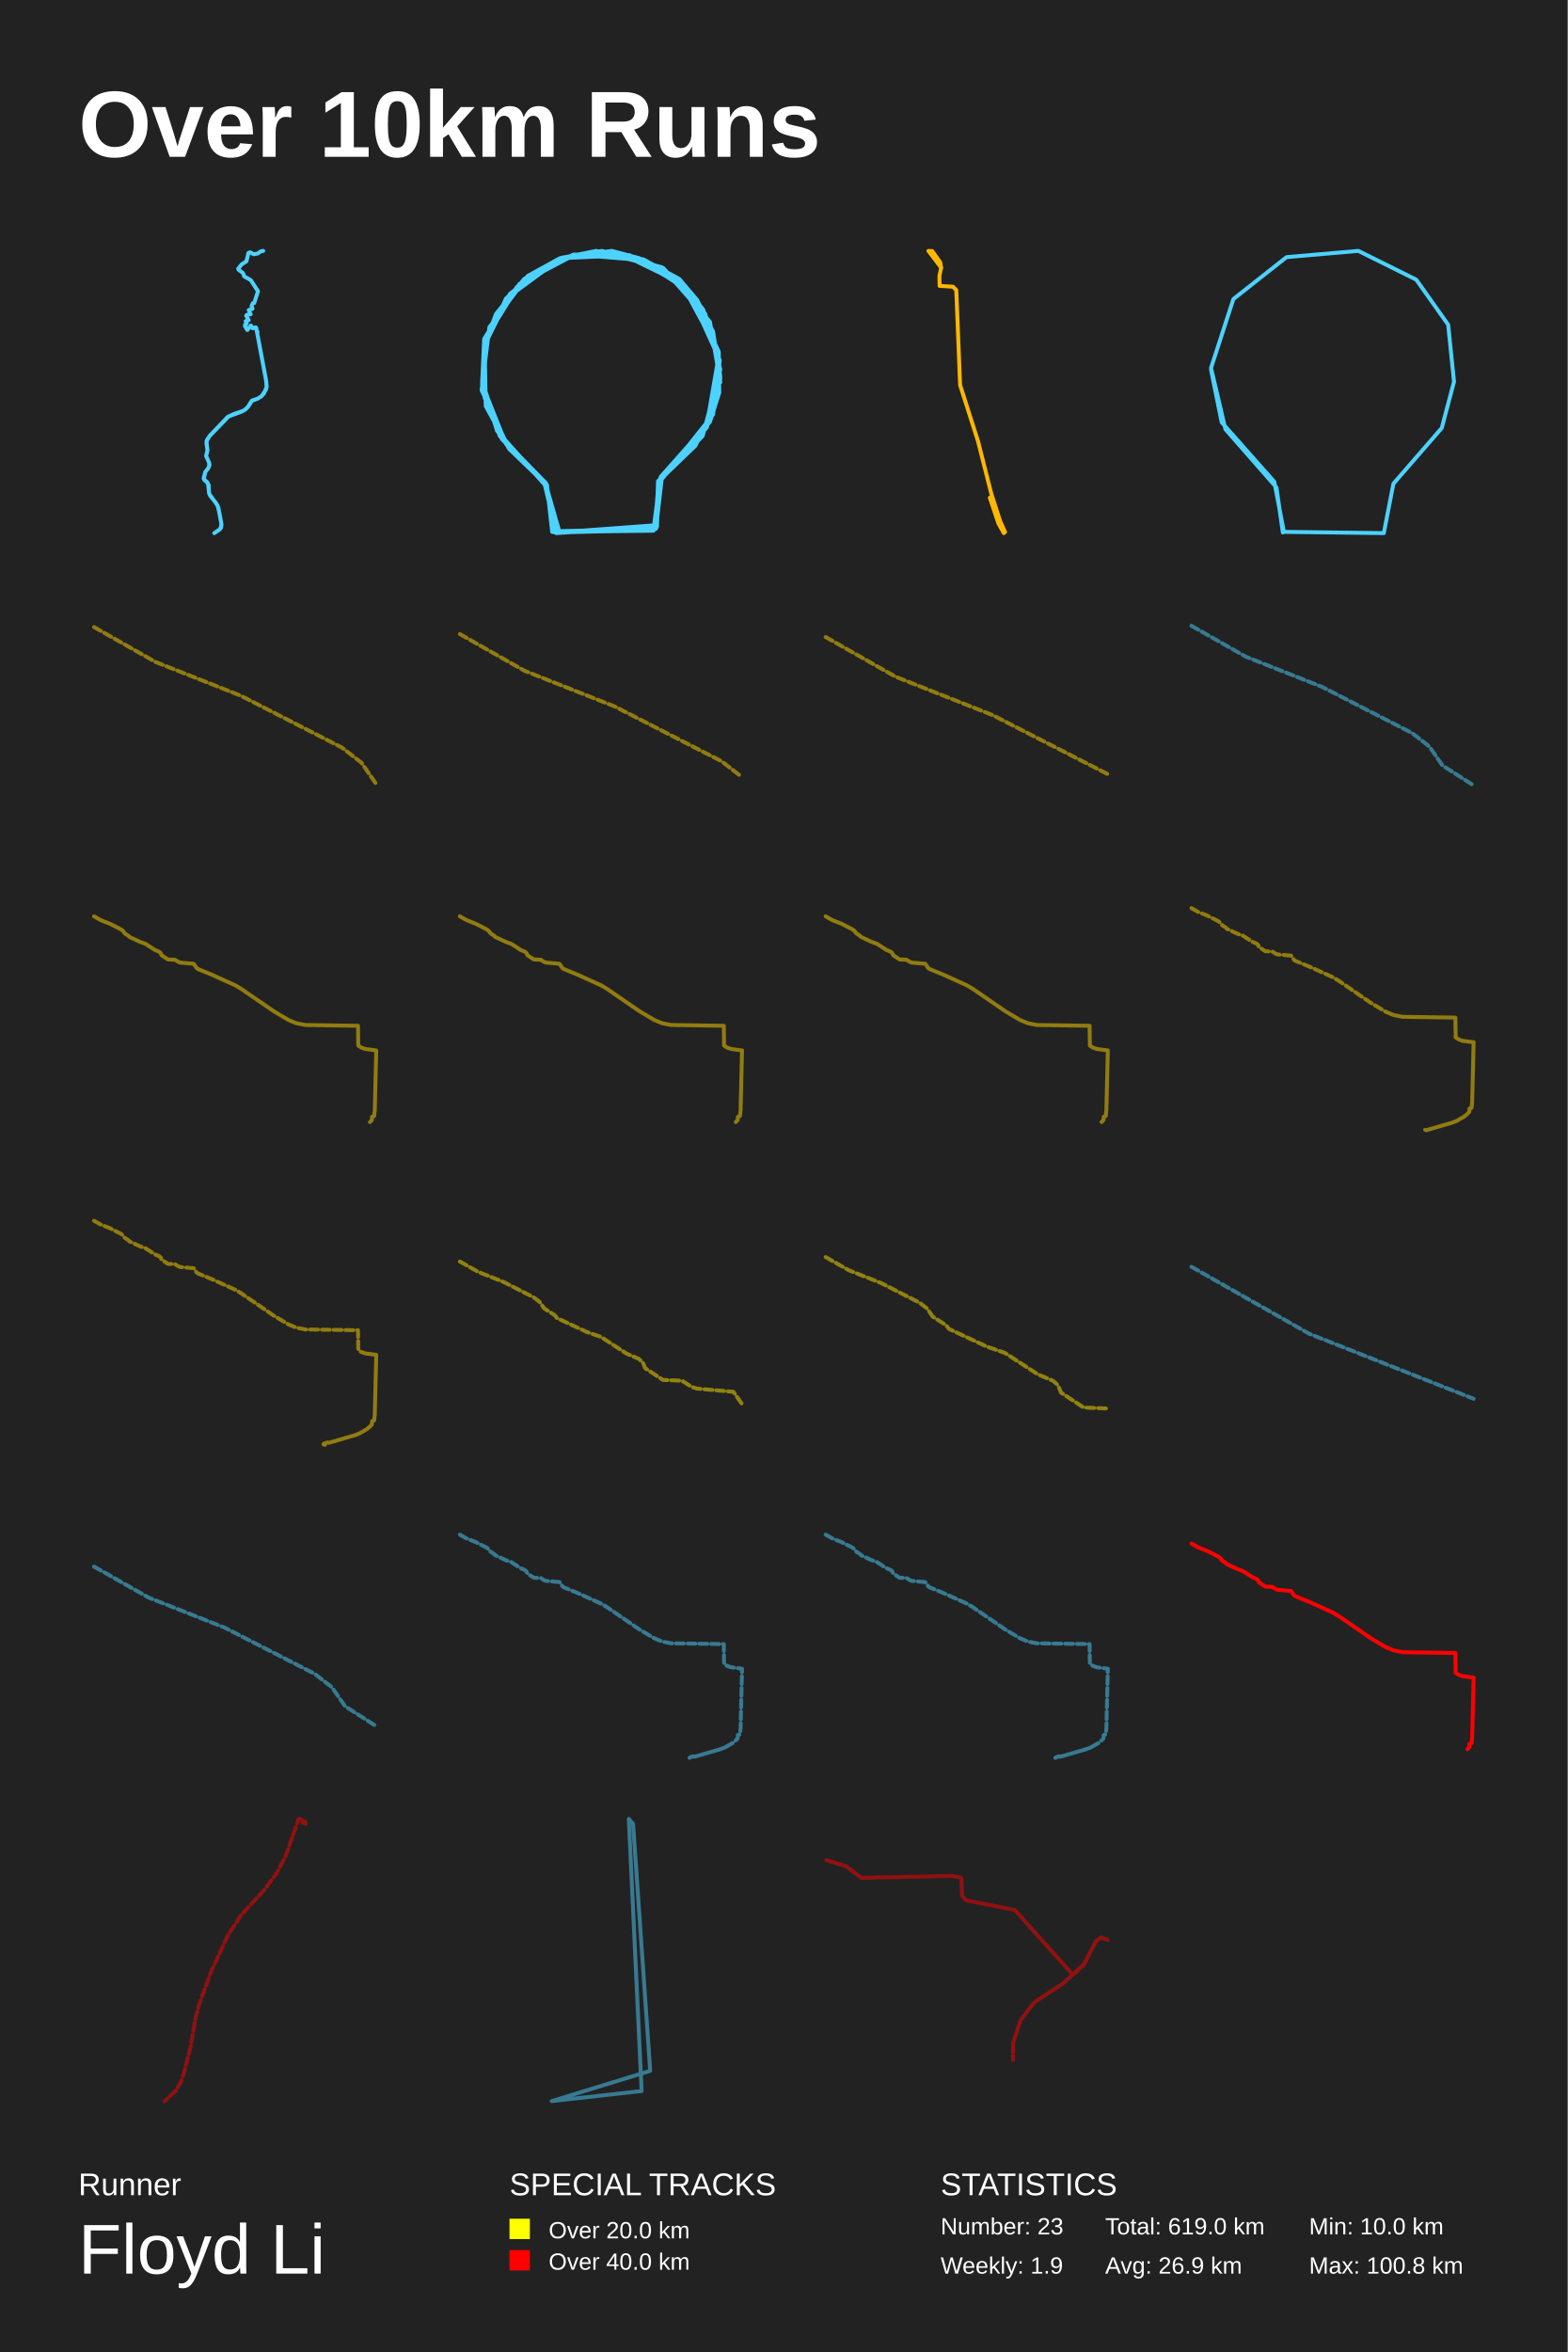
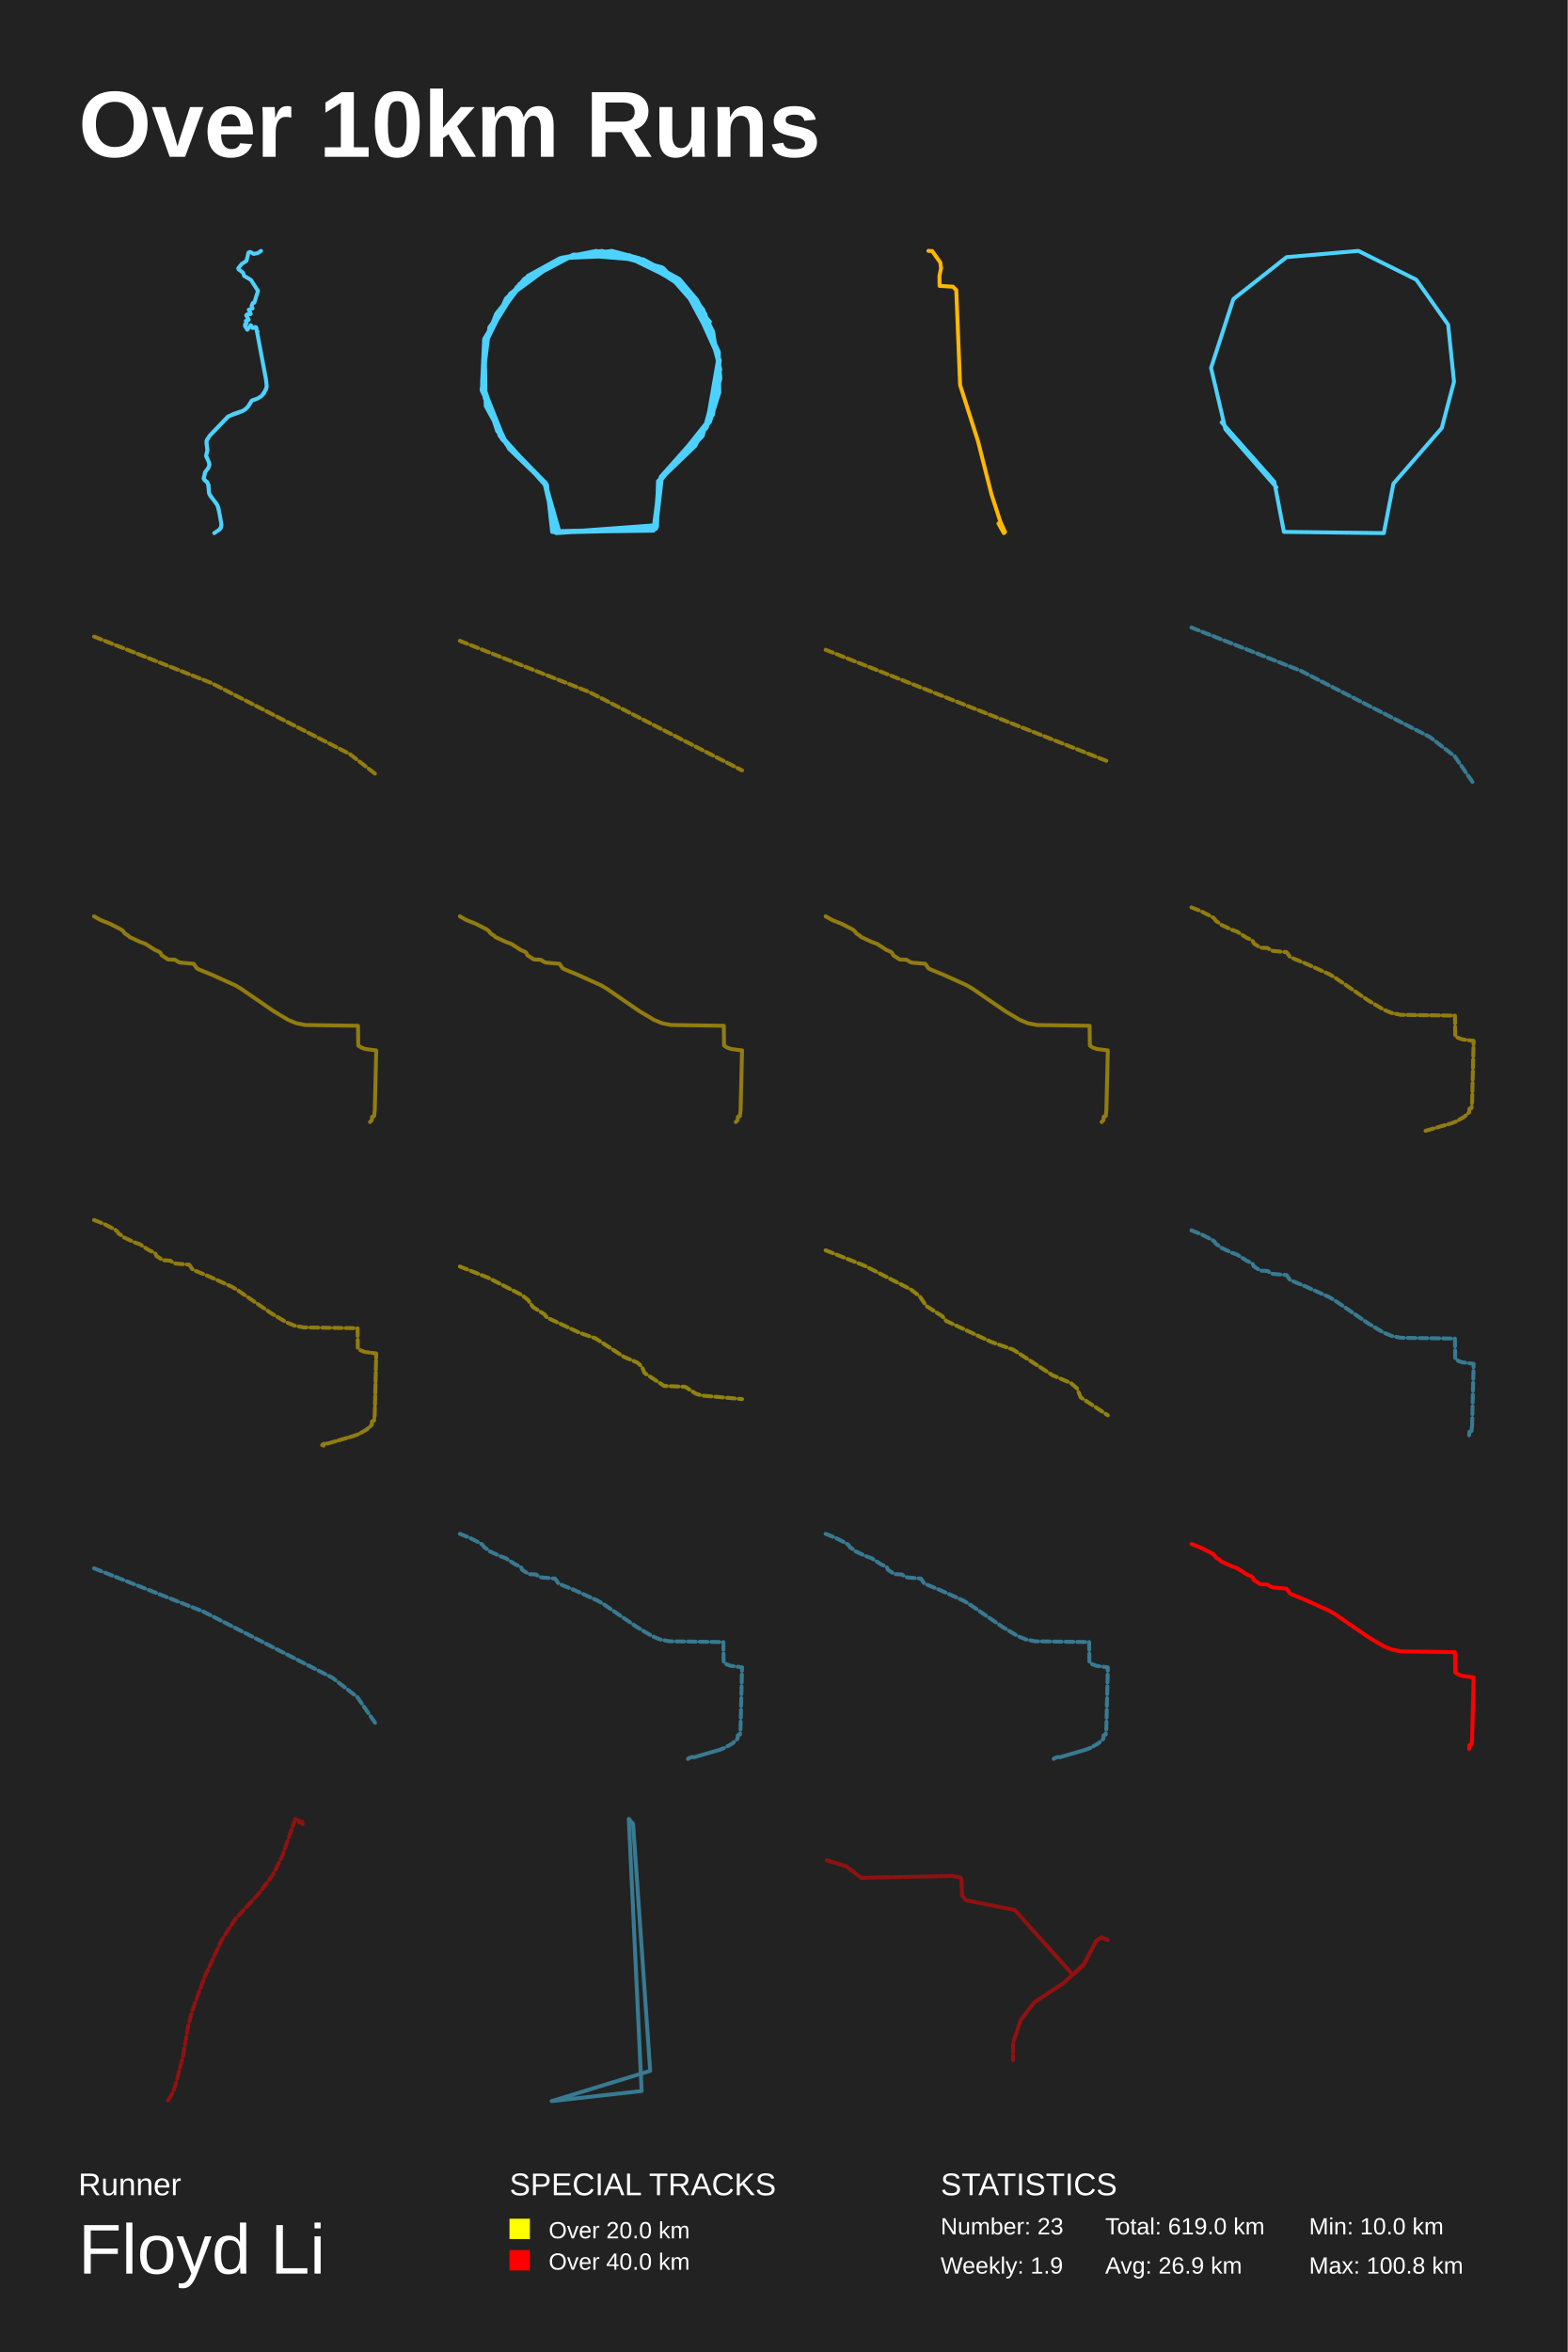
<svg xmlns="http://www.w3.org/2000/svg" baseProfile="full" height="300mm" version="1.1" viewBox="0,0,200,300" width="200mm">
  <defs />
  <rect fill="#222222" height="300" width="200" x="0" y="0" />
  <text fill="#FFFFFF" style="font-size:12px; font-family:Arial; font-weight:bold;" x="10" y="20">Over 10km Runs</text>
  <text fill="#FFFFFF" style="font-size:4px; font-family:Arial" x="10" y="280">Runner</text>
  <text fill="#FFFFFF" style="font-size:9px; font-family:Arial" x="10" y="290">Floyd Li</text>
  <text fill="#FFFFFF" style="font-size:4px; font-family:Arial" x="65" y="280">SPECIAL TRACKS</text>
  <rect fill="yellow" height="2.6" width="2.6" x="65" y="283" />
  <text fill="#FFFFFF" style="font-size:3px; font-family:Arial" x="70" y="285.5">Over 20.0 km</text>
  <rect fill="red" height="2.6" width="2.6" x="65" y="287" />
  <text fill="#FFFFFF" style="font-size:3px; font-family:Arial" x="70" y="289.5">Over 40.0 km</text>
  <text fill="#FFFFFF" style="font-size:4px; font-family:Arial" x="120" y="280">STATISTICS</text>
  <text fill="#FFFFFF" style="font-size:3px; font-family:Arial" x="120" y="285">Number: 23</text>
  <text fill="#FFFFFF" style="font-size:3px; font-family:Arial" x="120" y="290">Weekly: 1.9</text>
  <text fill="#FFFFFF" style="font-size:3px; font-family:Arial" x="141" y="285">Total: 619.0 km</text>
  <text fill="#FFFFFF" style="font-size:3px; font-family:Arial" x="141" y="290">Avg: 26.9 km</text>
  <text fill="#FFFFFF" style="font-size:3px; font-family:Arial" x="167" y="285">Min: 10.0 km</text>
  <text fill="#FFFFFF" style="font-size:3px; font-family:Arial" x="167" y="290">Max: 100.8 km</text>
-   <polyline fill="none" opacity="1" points="31.342,40.97 31.47,41.229 31.263,41.411 31.251,41.614 31.561,42.09 32,41.53 32.219,41.866 32.578,41.747 32.687,41.824 32.773,42.328 32.858,42.328 32.797,42.412 33.966,48.659 34.008,49.387 33.674,50.191 33.369,50.527 32.876,50.842 32.152,51.094 31.726,51.779 31.312,52.227 30.794,52.514 29.09,53.143 26.759,55.578 26.339,56.298 26.46,57.501 26.29,58.166 26.655,58.97 26.704,59.327 26.613,59.642 26.162,60.257 25.979,61.041 26.539,61.691 26.692,62.992 27.757,64.482 27.994,65.44 28.232,66.755 28.213,67.196 28.006,67.538 27.337,68.0 28.025,67.538 28.189,67.315 28.262,66.93 27.854,64.727 27.629,64.251 26.813,63.23 26.655,62.831 26.619,61.866 26.387,61.439 26.095,61.265 25.992,61.069 26.199,60.194 26.576,59.719 26.722,59.341 26.704,59.075 26.296,58.145 26.473,57.368 26.345,56.62 26.393,56.13 26.74,55.62 29.12,53.157 29.827,52.808 31.062,52.388 31.592,51.961 32.097,51.136 32.834,50.87 33.387,50.52 33.941,49.673 34.021,49.289 33.923,48.372 32.681,41.789 32.249,41.873 32.006,41.516 31.537,42.083 31.251,41.551 31.476,41.257 31.354,40.97 31.726,40.823 31.403,40.257 31.513,40.145 31.981,40.082 31.732,39.55 32.219,39.375 32.091,39.053 32.243,38.682 32.432,38.654 32.913,37.15 32,35.737 31.154,35.247 30.995,34.813 30.435,34.407 30.393,34.267 30.831,33.721 31.44,33.323 31.695,32.266 31.908,32.175 32.365,32.434 32.876,32.336 33.296,32.049 33.576,32.0" stroke="#4dd2ff" stroke-dasharray="none" stroke-linecap="round" stroke-linejoin="round" stroke-width="0.5" />
-   <polyline fill="none" opacity="1" points="83.42,67.532 70.774,67.922 69.649,61.611 63.756,55.611 61.637,49.455 62.101,42.909 64.683,38 71.569,32.935 79.249,32.39 86.929,36.13 91.564,44.702 91.895,48.286 90.504,53.818 84.281,60.831 83.42,67.61 70.907,67.922 69.715,62.078 63.425,54.987 61.571,49.143 61.836,44.078 64.55,38.078 67.464,35.273 73.158,32.468 80.441,32.623 87.326,36.52 89.71,39.481 91.696,45.403 90.107,54.598 83.95,61.377 83.751,66.987 71.039,67.922 69.384,61.377 64.948,57.247 61.968,51.792 61.836,44 65.08,37.455 71.569,32.935 75.276,32.156 82.096,33.091 86.664,35.584 88.915,38.234 90.968,42.286 91.895,48.052 90.173,54.52 84.016,61.377 83.552,67.455 70.443,67.844 69.781,61.844 64.021,56 61.505,48.676 62.167,42.831 66.272,36.208 73.356,32.468 81.831,33.169 88.121,37.299 91.696,44.857 91.762,50.078 90.57,53.818 84.214,61.065 83.354,67.688 71.37,67.844 69.582,61.611 64.484,56.468 61.836,50.779 61.902,43.221 65.941,36.598 71.502,32.935 80.308,32.545 87.591,36.753 91.63,44.779 91.299,51.403 88.717,56.857 84.016,61.377 83.817,67.143 70.973,68.0 69.45,61.611 64.55,56.624 61.505,48.987 61.77,43.221 65.477,37.143 71.701,32.857 78.057,32.0 81.566,32.935 87.724,36.909 91.828,45.948 90.968,52.883 84.413,61.143 83.685,67.455 70.642,67.766 69.715,61.844 64.948,57.247 61.439,49.766 62.432,41.74 67.331,35.195 71.436,32.935 76.071,32.0 84.612,34.182 89.975,40.026 91.895,47.117 89.644,55.611 83.95,61.533 83.751,67.299 70.84,67.922 69.781,62.078 63.425,54.987 61.505,48.753 61.77,44 63.293,40.026 66.868,35.584 71.767,32.857 76.799,32.0 84.479,34.104 90.57,41.039 91.895,48.753" stroke="#4dd2ff" stroke-dasharray="none" stroke-linecap="round" stroke-linejoin="round" stroke-width="0.5" />
-   <polyline fill="none" opacity="1" points="126.278,63.477 127.378,66.767 128.068,68.0 128.218,67.847 127.628,66.555 126.478,63.019 124.778,56.299 122.488,49.12 121.998,37.006 121.579,36.571 119.869,36.465 119.849,35.208 120.059,34.186 119.959,33.481 118.929,32.024 118.449,32.0 120.089,34.162" stroke="#ffb800" stroke-dasharray="none" stroke-linecap="round" stroke-linejoin="round" stroke-width="0.5" />
-   <polyline fill="none" opacity="1" points="163.658,67.92 162.845,62.173 156.334,54.75 154.502,46.927 157.351,38.146 164.133,32.798 173.289,32.0 180.682,35.672 184.752,41.419 185.498,48.683 183.938,54.59 177.766,61.694 176.545,68.0 163.794,67.84 162.573,61.455 155.859,53.872 154.502,47.167" stroke="#4dd2ff" stroke-dasharray="none" stroke-linecap="round" stroke-linejoin="round" stroke-width="0.5" />
-   <polyline fill="none" opacity="0.5" points="12.0,79.984 19.818,84.426 30.727,88.74 43.636,95.36 46.109,97.282 48.0,100.016" stroke="#ffd500" stroke-dasharray="1,0.5" stroke-linecap="round" stroke-linejoin="round" stroke-width="0.5" />
-   <polyline fill="none" opacity="0.5" points="58.667,80.872 66.918,85.56 78.432,90.113 92.057,97.1 94.667,99.128" stroke="#ffd500" stroke-dasharray="1,0.5" stroke-linecap="round" stroke-linejoin="round" stroke-width="0.5" />
-   <polyline fill="none" opacity="0.5" points="105.333,81.252 114.23,86.306 126.644,91.215 141.333,98.748" stroke="#ffd500" stroke-dasharray="1,0.5" stroke-linecap="round" stroke-linejoin="round" stroke-width="0.5" />
-   <polyline fill="none" opacity="0.5" points="152.0,79.819 158.954,83.77 168.658,87.607 180.14,93.495 182.34,95.205 184.022,97.636 188.0,100.181" stroke="#4dd2ff" stroke-dasharray="1,0.5" stroke-linecap="round" stroke-linejoin="round" stroke-width="0.5" />
-   <polyline fill="none" opacity="0.5" points="12.0,116.879 12.85,117.362 14.037,117.831 15.441,118.551 15.71,118.76 15.916,119.058 16.403,119.369 16.513,119.508 17.89,120.149 18.554,120.382 19.753,121.162 20.311,121.399 20.497,121.562 20.611,121.836 21.434,122.379 22.32,122.416 22.763,122.7 23.012,122.783 24.709,122.932 25.109,123.504 25.283,123.61 27.079,124.349 30.026,125.682 30.738,126.105 34.899,128.966 36.782,130.09 37.798,130.513 38.946,130.74 45.674,130.838 45.706,133.36 46.062,133.602 46.584,133.797 48.0,133.982 47.814,141.575 47.735,142.351 47.474,142.443 47.438,142.875 47.201,143.121 47.438,142.875 47.474,142.443 47.735,142.351 47.814,141.575 48.0,133.982 46.584,133.797 46.062,133.602 45.706,133.36 45.674,130.838 38.946,130.74 37.798,130.513 36.782,130.09 34.899,128.966 30.738,126.105 30.026,125.682 27.079,124.349 25.283,123.61 25.109,123.504 24.709,122.932 23.012,122.783 22.763,122.7 22.32,122.416 21.434,122.379 20.611,121.836 20.497,121.562 20.311,121.399 19.753,121.162 18.554,120.382 17.89,120.149 16.513,119.508 16.403,119.369 15.916,119.058 15.71,118.76 15.441,118.551 14.037,117.831 12.85,117.362 12.0,116.879 12.708,117.278" stroke="#ffd500" stroke-dasharray="1,0.5" stroke-linecap="round" stroke-linejoin="round" stroke-width="0.5" />
-   <polyline fill="none" opacity="0.5" points="58.667,116.879 59.517,117.362 60.704,117.831 62.108,118.551 62.377,118.76 62.583,119.058 63.069,119.369 63.18,119.508 64.557,120.149 65.221,120.382 66.42,121.162 66.977,121.399 67.163,121.562 67.278,121.836 68.101,122.379 68.987,122.416 69.43,122.7 69.679,122.783 71.376,122.932 71.776,123.504 71.95,123.61 73.745,124.349 76.692,125.682 77.404,126.105 81.566,128.966 83.449,130.09 84.465,130.513 85.612,130.74 92.341,130.838 92.372,133.36 92.728,133.602 93.251,133.797 94.667,133.982 94.481,141.575 94.402,142.351 94.141,142.443 94.105,142.875 93.868,143.121 94.105,142.875 94.141,142.443 94.402,142.351 94.481,141.575 94.667,133.982 93.251,133.797 92.728,133.602 92.372,133.36 92.341,130.838 85.612,130.74 84.465,130.513 83.449,130.09 81.566,128.966 77.404,126.105 76.692,125.682 73.745,124.349 71.95,123.61 71.776,123.504 71.376,122.932 69.679,122.783 69.43,122.7 68.987,122.416 68.101,122.379 67.278,121.836 67.163,121.562 66.977,121.399 66.42,121.162 65.221,120.382 64.557,120.149 63.18,119.508 63.069,119.369 62.583,119.058 62.377,118.76 62.108,118.551 60.704,117.831 59.517,117.362 58.667,116.879 59.446,117.32" stroke="#ffd500" stroke-dasharray="1,0.5" stroke-linecap="round" stroke-linejoin="round" stroke-width="0.5" />
-   <polyline fill="none" opacity="0.5" points="105.333,116.879 106.184,117.362 107.37,117.831 108.775,118.551 109.044,118.76 109.249,119.058 109.736,119.369 109.847,119.508 111.223,120.149 111.888,120.382 113.086,121.162 113.644,121.399 113.83,121.562 113.945,121.836 114.767,122.379 115.654,122.416 116.097,122.7 116.346,122.783 118.043,122.932 118.442,123.504 118.616,123.61 120.412,124.349 123.359,125.682 124.071,126.105 128.232,128.966 130.115,130.09 131.132,130.513 132.279,130.74 139.007,130.838 139.039,133.36 139.395,133.602 139.917,133.797 141.333,133.982 141.147,141.575 141.068,142.351 140.807,142.443 140.772,142.875 140.534,143.121 140.772,142.875 140.807,142.443 141.068,142.351 141.147,141.575 141.333,133.982 139.917,133.797 139.395,133.602 139.039,133.36 139.007,130.838 132.279,130.74 131.132,130.513 130.115,130.09 128.232,128.966 124.071,126.105 123.359,125.682 120.412,124.349 118.616,123.61 118.442,123.504 118.043,122.932 116.346,122.783 116.097,122.7 115.654,122.416 114.767,122.379 113.945,121.836 113.83,121.562 113.644,121.399 113.086,121.162 111.888,120.382 111.223,120.149 109.847,119.508 109.736,119.369 109.249,119.058 109.044,118.76 108.775,118.551 107.37,117.831 106.184,117.362 105.333,116.879 106.097,117.311" stroke="#ffd500" stroke-dasharray="1,0.5" stroke-linecap="round" stroke-linejoin="round" stroke-width="0.5" />
-   <polyline fill="none" opacity="0.5" points="152.0,115.836 152.85,116.319 154.037,116.789 155.441,117.509 155.71,117.718 155.916,118.015 156.403,118.326 156.513,118.466 157.89,119.107 158.554,119.339 159.753,120.12 160.311,120.357 160.497,120.519 160.611,120.793 161.434,121.337 162.32,121.374 162.763,121.657 163.012,121.741 164.709,121.89 165.109,122.461 165.283,122.568 167.079,123.307 170.026,124.64 170.738,125.062 174.899,127.924 176.782,129.048 177.798,129.471 178.946,129.698 185.674,129.796 185.706,132.318 186.062,132.559 186.584,132.754 188.0,132.94 187.814,140.533 187.735,141.308 187.474,141.401 187.438,141.833 187.201,142.079 186.79,142.427 185.832,142.975 185.227,143.207 181.94,144.164 181.809,144.108 181.94,144.164 185.227,143.207 185.832,142.975 186.79,142.427 187.201,142.079 187.438,141.833 187.474,141.401 187.735,141.308 187.814,140.533 188.0,132.94 186.584,132.754 186.062,132.559 185.706,132.318 185.674,129.796 178.946,129.698 177.798,129.471 176.782,129.048" stroke="#ffd500" stroke-dasharray="1,0.5" stroke-linecap="round" stroke-linejoin="round" stroke-width="0.5" />
-   <polyline fill="none" opacity="0.5" points="12.0,155.709 12.85,156.192 14.037,156.661 15.441,157.381 15.71,157.59 15.916,157.888 16.403,158.199 16.513,158.338 17.89,158.979 18.554,159.212 19.753,159.992 20.311,160.229 20.497,160.392 20.611,160.666 21.434,161.209 22.32,161.246 22.763,161.53 23.012,161.613 24.709,161.762 25.109,162.333 25.283,162.44 27.079,163.179 30.026,164.512 30.738,164.935 34.899,167.796 36.782,168.92 37.798,169.343 38.946,169.57 45.674,169.668 45.706,172.19 46.062,172.431 46.584,172.626 48.0,172.812 47.814,180.405 47.735,181.18 47.474,181.273 47.438,181.705 47.201,181.951 46.79,182.3 45.832,182.847 45.227,183.08 41.94,184.036 41.809,183.98 41.394,184.106 41.26,184.222 41.457,184.291 41.26,184.222 41.394,184.106 41.809,183.98 41.94,184.036 45.227,183.08 45.832,182.847 46.79,182.3 47.201,181.951 47.438,181.705 47.474,181.273 47.735,181.18 47.814,180.405 48.0,172.812 46.584,172.626 46.062,172.431" stroke="#ffd500" stroke-dasharray="1,0.5" stroke-linecap="round" stroke-linejoin="round" stroke-width="0.5" />
-   <polyline fill="none" opacity="0.5" points="58.667,160.903 61.002,162.23 64.261,163.519 68.117,165.497 68.856,166.071 69.421,166.887 70.757,167.742 71.061,168.125 74.842,169.886 76.667,170.523 79.958,172.667 81.49,173.317 82,173.764 82.315,174.517 84.575,176.009 87.008,176.111 88.225,176.89 88.909,177.119 93.57,177.528 94.667,179.097" stroke="#ffe200" stroke-dasharray="1,0.5" stroke-linecap="round" stroke-linejoin="round" stroke-width="0.5" />
-   <polyline fill="none" opacity="0.5" points="105.333,160.341 108.3,162.027 112.44,163.664 117.338,166.176 118.276,166.905 118.994,167.942 120.691,169.028 121.077,169.514 125.879,171.751 128.197,172.561 132.378,175.283 134.324,176.11 134.972,176.677 135.372,177.633 138.242,179.529 141.333,179.659" stroke="#ffe200" stroke-dasharray="1,0.5" stroke-linecap="round" stroke-linejoin="round" stroke-width="0.5" />
-   <polyline fill="none" opacity="0.5" points="152.0,161.584 167.029,170.123 188.0,178.416" stroke="#4dd2ff" stroke-dasharray="1,0.5" stroke-linecap="round" stroke-linejoin="round" stroke-width="0.5" />
-   <polyline fill="none" opacity="0.5" points="12.0,199.819 18.954,203.77 28.658,207.607 40.14,213.495 42.34,215.205 44.022,217.636 48.0,220.181" stroke="#4dd2ff" stroke-dasharray="1,0.5" stroke-linecap="round" stroke-linejoin="round" stroke-width="0.5" />
-   <polyline fill="none" opacity="0.5" points="58.667,195.743 59.517,196.227 60.704,196.696 62.108,197.416 62.377,197.625 62.583,197.922 63.069,198.234 63.18,198.373 64.557,199.014 65.221,199.246 66.42,200.027 66.977,200.264 67.163,200.426 67.278,200.701 68.101,201.244 68.987,201.281 69.43,201.565 69.679,201.648 71.376,201.797 71.776,202.368 71.95,202.475 73.745,203.214 76.692,204.547 77.404,204.97 81.566,207.831 83.449,208.955 84.465,209.378 85.612,209.605 92.341,209.703 92.372,212.225 92.728,212.466 93.251,212.661 94.667,212.847 94.481,220.44 94.402,221.215 94.141,221.308 94.105,221.74 93.868,221.986 93.456,222.334 92.499,222.882 91.894,223.114 88.607,224.071 88.476,224.015 88.061,224.141 87.926,224.257 88.061,224.141 88.476,224.015 88.607,224.071 91.894,223.114 92.499,222.882" stroke="#4dd2ff" stroke-dasharray="1,0.5" stroke-linecap="round" stroke-linejoin="round" stroke-width="0.5" />
-   <polyline fill="none" opacity="0.5" points="105.333,195.743 106.184,196.227 107.37,196.696 108.775,197.416 109.044,197.625 109.249,197.922 109.736,198.234 109.847,198.373 111.223,199.014 111.888,199.246 113.086,200.027 113.644,200.264 113.83,200.426 113.945,200.701 114.767,201.244 115.654,201.281 116.097,201.565 116.346,201.648 118.043,201.797 118.442,202.368 118.616,202.475 120.412,203.214 123.359,204.547 124.071,204.97 128.232,207.831 130.115,208.955 131.132,209.378 132.279,209.605 139.007,209.703 139.039,212.225 139.395,212.466 139.917,212.661 141.333,212.847 141.147,220.44 141.068,221.215 140.807,221.308 140.772,221.74 140.534,221.986 140.123,222.334 139.166,222.882 138.56,223.114 135.273,224.071 135.143,224.015 134.727,224.141 134.593,224.257 134.727,224.141 135.143,224.015 135.273,224.071 138.56,223.114 139.166,222.882 140.123,222.334" stroke="#4dd2ff" stroke-dasharray="1,0.5" stroke-linecap="round" stroke-linejoin="round" stroke-width="0.5" />
-   <polyline fill="none" opacity="1" points="152.0,196.879 152.85,197.362 154.037,197.831 155.441,198.551 155.71,198.76 155.916,199.058 156.403,199.369 156.513,199.508 157.89,200.149 158.554,200.382 159.753,201.162 160.311,201.399 160.497,201.562 160.611,201.836 161.434,202.379 162.32,202.416 162.763,202.7 163.012,202.783 164.709,202.932 165.109,203.504 165.283,203.61 167.079,204.349 170.026,205.682 170.738,206.105 174.899,208.966 176.782,210.09 177.798,210.513 178.946,210.74 185.674,210.838 185.706,213.36 186.062,213.602 186.584,213.797 188.0,213.982 187.814,221.575 187.735,222.351 187.474,222.443 187.438,222.875 187.201,223.121" stroke="red" stroke-dasharray="none" stroke-linecap="round" stroke-linejoin="round" stroke-width="0.5" />
-   <polyline fill="none" opacity="0.5" points="38.578,232.458 38.997,232.641 38.929,232.332 38.597,232.458 38.471,232.08 38.101,232.0 36.454,236.681 35.314,238.913 33.707,241.064 30.755,244.28 29.06,246.878 26.956,251.42 25.426,255.608 24.949,257.416 24.315,261.089 23.478,264.35 23.068,265.586 22.425,266.661 21.003,268.0" stroke="red" stroke-dasharray="1,0.5" stroke-linecap="round" stroke-linejoin="round" stroke-width="0.5" />
-   <polyline fill="none" opacity="0.5" points="81.858,266.714 70.382,268.0 82.951,264.143 80.765,232.643 80.219,232.0 81.858,266.714 70.382,268.0 82.951,264.143 80.765,232.643 80.219,232.0 81.858,266.714 70.382,268.0 82.951,264.143 80.765,232.643 80.219,232.0 81.858,266.714 70.382,268.0 82.951,264.143 80.765,232.643 80.219,232.0 81.858,266.714 70.382,268.0 82.951,264.143 80.765,232.643 80.219,232.0 81.858,266.714 70.382,268.0 82.951,264.143 80.765,232.643 80.219,232.0 81.858,266.714 70.382,268.0 82.951,264.143 80.765,232.643 80.219,232.0 81.858,266.714 70.382,268.0 82.951,264.143 80.765,232.643 80.219,232.0 81.858,266.714 70.382,268.0 82.951,264.143 80.765,232.643 80.219,232.0 81.858,266.714 70.382,268.0 82.951,264.143 80.765,232.643 80.219,232.0 81.858,266.714 70.382,268.0 82.951,264.143 80.765,232.643 80.219,232.0 81.858,266.714 70.382,268.0 82.951,264.143 80.765,232.643 80.219,232.0 81.858,266.714 70.382,268.0 82.951,264.143 80.765,232.643 80.219,232.0 81.858,266.714 70.382,268.0 82.951,264.143 80.765,232.643 80.219,232.0 81.858,266.714 70.382,268.0 82.951,264.143 80.765,232.643 80.219,232.0 81.858,266.714 70.382,268.0 82.951,264.143 80.765,232.643 80.219,232.0 81.858,266.714 70.382,268.0 82.951,264.143 80.765,232.643 80.219,232.0 81.858,266.714 70.382,268.0 82.951,264.143 80.765,232.643 80.219,232.0 81.858,266.714 70.382,268.0 82.951,264.143 80.765,232.643 80.219,232.0 81.858,266.714 70.382,268.0 82.951,264.143 80.765,232.643 80.219,232.0 81.858,266.714 70.382,268.0 82.951,264.143 80.765,232.643 80.219,232.0 81.858,266.714 70.382,268.0 82.951,264.143 80.765,232.643 80.219,232.0 81.858,266.714 70.382,268.0 82.951,264.143 80.765,232.643 80.219,232.0 81.858,266.714 70.382,268.0 82.951,264.143 80.765,232.643 80.219,232.0 81.858,266.714 70.382,268.0 82.951,264.143 80.765,232.643 80.219,232.0 81.858,266.714 70.382,268.0 82.951,264.143 80.765,232.643 80.219,232.0 81.858,266.714 70.382,268.0 82.951,264.143 80.765,232.643 80.219,232.0 81.858,266.714 70.382,268.0 82.951,264.143 80.765,232.643 80.219,232.0 81.858,266.714 70.382,268.0" stroke="#4dd2ff" stroke-dasharray="1,0.5" stroke-linecap="round" stroke-linejoin="round" stroke-width="0.5" />
-   <polyline fill="none" opacity="0.5" points="129.252,260.559 130.215,257.663 131.948,255.401 135.543,253.048 138.175,250.725 139.844,247.572 140.447,247.135 141.333,247.451 140.512,247.119 139.806,247.602 138.406,250.378 136.865,251.871 129.457,243.62 123.231,242.383 122.743,241.794 122.64,239.501 121.51,239.275 109.891,239.517 107.94,238.038 105.333,237.239 107.94,238.038 109.891,239.517 121.51,239.275 122.64,239.501 122.743,241.794 123.231,242.383 129.457,243.62 136.865,251.871 138.406,250.378 139.806,247.602 140.512,247.119 141.333,247.451 140.447,247.135 139.844,247.572 138.175,250.725 135.543,253.048 131.948,255.401 130.215,257.663 129.252,260.559 129.239,262.761 129.252,260.559 130.215,257.663 131.948,255.401 135.543,253.048 138.175,250.725 139.844,247.572 140.447,247.135 141.333,247.451 140.512,247.119 139.806,247.602 138.406,250.378 136.865,251.871 129.457,243.62 123.231,242.383 122.743,241.794" stroke="red" stroke-dasharray="1,0.5" stroke-linecap="round" stroke-linejoin="round" stroke-width="0.5" />
+   <polyline fill="none" opacity="1" points="31.472,41.193 31.265,41.375 31.253,41.578 31.563,42.054 32.002,41.494 32.222,41.83 32.581,41.711 32.691,41.788 32.776,42.293 32.862,42.293 32.801,42.377 33.971,48.633 34.014,49.361 33.679,50.167 33.374,50.503 32.88,50.818 32.155,51.071 31.728,51.757 31.314,52.205 30.795,52.493 29.089,53.123 26.754,55.561 26.334,56.282 26.456,57.487 26.285,58.152 26.651,58.958 26.699,59.315 26.608,59.63 26.157,60.247 25.974,61.031 26.535,61.683 26.687,62.985 27.754,64.477 27.992,65.437 28.229,66.753 28.211,67.195 28.004,67.538 27.333,68.0 28.022,67.538 28.187,67.314 28.26,66.928 27.851,64.722 27.626,64.246 26.809,63.223 26.651,62.824 26.614,61.858 26.382,61.43 26.09,61.255 25.986,61.059 26.193,60.184 26.571,59.707 26.718,59.329 26.699,59.063 26.291,58.131 26.468,57.354 26.34,56.604 26.388,56.114 26.736,55.603 29.119,53.137 29.826,52.787 31.064,52.367 31.594,51.939 32.1,51.113 32.837,50.846 33.392,50.496 33.947,49.649 34.026,49.263 33.928,48.346 32.685,41.753 32.252,41.837 32.008,41.48 31.539,42.047 31.253,41.515 31.478,41.221 31.356,40.933 31.728,40.786 31.405,40.219 31.515,40.107 31.984,40.044 31.734,39.511 32.222,39.336 32.094,39.014 32.246,38.642 32.435,38.614 32.917,37.108 32.002,35.693 31.155,35.202 30.997,34.768 30.436,34.361 30.393,34.221 30.832,33.675 31.442,33.275 31.698,32.217 31.911,32.126 32.368,32.385 32.88,32.287 33.301,32.0" stroke="#4dd2ff" stroke-dasharray="none" stroke-linecap="round" stroke-linejoin="round" stroke-width="0.5" />
+   <polyline fill="none" opacity="1" points="70.774,67.922 69.649,61.611 63.756,55.611 61.637,49.455 62.101,42.909 64.683,38 71.569,32.935 79.249,32.39 86.929,36.13 91.564,44.702 91.895,48.286 90.504,53.818 84.281,60.831 83.42,67.61 70.907,67.922 69.715,62.078 63.425,54.987 61.571,49.143 61.836,44.078 64.55,38.078 67.464,35.273 73.158,32.468 80.441,32.623 87.326,36.52 89.71,39.481 91.696,45.403 90.107,54.598 83.95,61.377 83.751,66.987 71.039,67.922 69.384,61.377 64.948,57.247 61.968,51.792 61.836,44 65.08,37.455 71.569,32.935 75.276,32.156 82.096,33.091 86.664,35.584 88.915,38.234 90.968,42.286 91.895,48.052 90.173,54.52 84.016,61.377 83.552,67.455 70.443,67.844 69.781,61.844 64.021,56 61.505,48.676 62.167,42.831 66.272,36.208 73.356,32.468 81.831,33.169 88.121,37.299 91.696,44.857 91.762,50.078 90.57,53.818 84.214,61.065 83.354,67.688 71.37,67.844 69.582,61.611 64.484,56.468 61.836,50.779 61.902,43.221 65.941,36.598 71.502,32.935 80.308,32.545 87.591,36.753 91.63,44.779 91.299,51.403 88.717,56.857 84.016,61.377 83.817,67.143 70.973,68.0 69.45,61.611 64.55,56.624 61.505,48.987 61.77,43.221 65.477,37.143 71.701,32.857 78.057,32.0 81.566,32.935 87.724,36.909 91.828,45.948 90.968,52.883 84.413,61.143 83.685,67.455 70.642,67.766 69.715,61.844 64.948,57.247 61.439,49.766 62.432,41.74 67.331,35.195 71.436,32.935 76.071,32.0 84.612,34.182 89.975,40.026 91.895,47.117 89.644,55.611 83.95,61.533 83.751,67.299 70.84,67.922 69.781,62.078 63.425,54.987 61.505,48.753 61.77,44 63.293,40.026 66.868,35.584 71.767,32.857 76.799,32.0 84.479,34.104 90.57,41.039" stroke="#4dd2ff" stroke-dasharray="none" stroke-linecap="round" stroke-linejoin="round" stroke-width="0.5" />
+   <polyline fill="none" opacity="1" points="127.378,66.767 128.068,68.0 128.218,67.847 127.628,66.555 126.478,63.019 124.778,56.299 122.488,49.12 121.998,37.006 121.579,36.571 119.869,36.465 119.849,35.208 120.059,34.186 119.959,33.481 118.929,32.024 118.449,32.0" stroke="#ffb800" stroke-dasharray="none" stroke-linecap="round" stroke-linejoin="round" stroke-width="0.5" />
+   <polyline fill="none" opacity="1" points="162.845,62.173 156.334,54.75 154.502,46.927 157.351,38.146 164.133,32.798 173.289,32.0 180.682,35.672 184.752,41.419 185.498,48.683 183.938,54.59 177.766,61.694 176.545,68.0 163.794,67.84 162.573,61.455 155.859,53.872" stroke="#4dd2ff" stroke-dasharray="none" stroke-linecap="round" stroke-linejoin="round" stroke-width="0.5" />
+   <polyline fill="none" opacity="0.5" points="12.0,81.198 26.938,87.105 44.614,96.17 48.0,98.802" stroke="#ffd500" stroke-dasharray="1,0.5" stroke-linecap="round" stroke-linejoin="round" stroke-width="0.5" />
+   <polyline fill="none" opacity="0.5" points="58.667,81.737 75.155,88.257 94.667,98.263" stroke="#ffd500" stroke-dasharray="1,0.5" stroke-linecap="round" stroke-linejoin="round" stroke-width="0.5" />
+   <polyline fill="none" opacity="0.5" points="105.333,82.882 141.333,97.118" stroke="#ffd500" stroke-dasharray="1,0.5" stroke-linecap="round" stroke-linejoin="round" stroke-width="0.5" />
+   <polyline fill="none" opacity="0.5" points="152.0,80.043 165.935,85.554 182.426,94.01 185.585,96.465 188.0,99.957" stroke="#4dd2ff" stroke-dasharray="1,0.5" stroke-linecap="round" stroke-linejoin="round" stroke-width="0.5" />
+   <polyline fill="none" opacity="0.5" points="12.85,117.362 14.037,117.831 15.441,118.551 15.71,118.76 15.916,119.058 16.403,119.369 16.513,119.508 17.89,120.149 18.554,120.382 19.753,121.162 20.311,121.399 20.497,121.562 20.611,121.836 21.434,122.379 22.32,122.416 22.763,122.7 23.012,122.783 24.709,122.932 25.109,123.504 25.283,123.61 27.079,124.349 30.026,125.682 30.738,126.105 34.899,128.966 36.782,130.09 37.798,130.513 38.946,130.74 45.674,130.838 45.706,133.36 46.062,133.602 46.584,133.797 48.0,133.982 47.814,141.575 47.735,142.351 47.474,142.443 47.438,142.875 47.201,143.121 47.438,142.875 47.474,142.443 47.735,142.351 47.814,141.575 48.0,133.982 46.584,133.797 46.062,133.602 45.706,133.36 45.674,130.838 38.946,130.74 37.798,130.513 36.782,130.09 34.899,128.966 30.738,126.105 30.026,125.682 27.079,124.349 25.283,123.61 25.109,123.504 24.709,122.932 23.012,122.783 22.763,122.7 22.32,122.416 21.434,122.379 20.611,121.836 20.497,121.562 20.311,121.399 19.753,121.162 18.554,120.382 17.89,120.149 16.513,119.508 16.403,119.369 15.916,119.058 15.71,118.76 15.441,118.551 14.037,117.831 12.85,117.362 12.0,116.879" stroke="#ffd500" stroke-dasharray="1,0.5" stroke-linecap="round" stroke-linejoin="round" stroke-width="0.5" />
+   <polyline fill="none" opacity="0.5" points="59.517,117.362 60.704,117.831 62.108,118.551 62.377,118.76 62.583,119.058 63.069,119.369 63.18,119.508 64.557,120.149 65.221,120.382 66.42,121.162 66.977,121.399 67.163,121.562 67.278,121.836 68.101,122.379 68.987,122.416 69.43,122.7 69.679,122.783 71.376,122.932 71.776,123.504 71.95,123.61 73.745,124.349 76.692,125.682 77.404,126.105 81.566,128.966 83.449,130.09 84.465,130.513 85.612,130.74 92.341,130.838 92.372,133.36 92.728,133.602 93.251,133.797 94.667,133.982 94.481,141.575 94.402,142.351 94.141,142.443 94.105,142.875 93.868,143.121 94.105,142.875 94.141,142.443 94.402,142.351 94.481,141.575 94.667,133.982 93.251,133.797 92.728,133.602 92.372,133.36 92.341,130.838 85.612,130.74 84.465,130.513 83.449,130.09 81.566,128.966 77.404,126.105 76.692,125.682 73.745,124.349 71.95,123.61 71.776,123.504 71.376,122.932 69.679,122.783 69.43,122.7 68.987,122.416 68.101,122.379 67.278,121.836 67.163,121.562 66.977,121.399 66.42,121.162 65.221,120.382 64.557,120.149 63.18,119.508 63.069,119.369 62.583,119.058 62.377,118.76 62.108,118.551 60.704,117.831 59.517,117.362 58.667,116.879" stroke="#ffd500" stroke-dasharray="1,0.5" stroke-linecap="round" stroke-linejoin="round" stroke-width="0.5" />
+   <polyline fill="none" opacity="0.5" points="106.184,117.362 107.37,117.831 108.775,118.551 109.044,118.76 109.249,119.058 109.736,119.369 109.847,119.508 111.223,120.149 111.888,120.382 113.086,121.162 113.644,121.399 113.83,121.562 113.945,121.836 114.767,122.379 115.654,122.416 116.097,122.7 116.346,122.783 118.043,122.932 118.442,123.504 118.616,123.61 120.412,124.349 123.359,125.682 124.071,126.105 128.232,128.966 130.115,130.09 131.132,130.513 132.279,130.74 139.007,130.838 139.039,133.36 139.395,133.602 139.917,133.797 141.333,133.982 141.147,141.575 141.068,142.351 140.807,142.443 140.772,142.875 140.534,143.121 140.772,142.875 140.807,142.443 141.068,142.351 141.147,141.575 141.333,133.982 139.917,133.797 139.395,133.602 139.039,133.36 139.007,130.838 132.279,130.74 131.132,130.513 130.115,130.09 128.232,128.966 124.071,126.105 123.359,125.682 120.412,124.349 118.616,123.61 118.442,123.504 118.043,122.932 116.346,122.783 116.097,122.7 115.654,122.416 114.767,122.379 113.945,121.836 113.83,121.562 113.644,121.399 113.086,121.162 111.888,120.382 111.223,120.149 109.847,119.508 109.736,119.369 109.249,119.058 109.044,118.76 108.775,118.551 107.37,117.831 106.184,117.362 105.333,116.879" stroke="#ffd500" stroke-dasharray="1,0.5" stroke-linecap="round" stroke-linejoin="round" stroke-width="0.5" />
+   <polyline fill="none" opacity="0.5" points="152.0,115.741 153.215,116.222 154.654,116.959 154.929,117.173 155.14,117.478 155.638,117.797 155.752,117.939 157.161,118.596 157.842,118.834 159.07,119.633 159.641,119.876 159.831,120.042 159.949,120.323 160.791,120.88 161.699,120.918 162.153,121.208 162.408,121.294 164.146,121.446 164.555,122.031 164.733,122.141 166.573,122.897 169.591,124.263 170.32,124.696 174.582,127.626 176.51,128.777 177.552,129.21 178.727,129.443 185.618,129.543 185.65,132.126 186.015,132.374 186.55,132.573 188.0,132.764 187.81,140.54 187.729,141.334 187.461,141.429 187.425,141.872 187.182,142.124 186.76,142.48 185.78,143.042 185.16,143.279 181.793,144.259 181.66,144.202 181.793,144.259 185.16,143.279 185.78,143.042 186.76,142.48 187.182,142.124 187.425,141.872 187.461,141.429 187.729,141.334 187.81,140.54 188.0,132.764 186.55,132.573 186.015,132.374 185.65,132.126 185.618,129.543 178.727,129.443 177.552,129.21" stroke="#ffd500" stroke-dasharray="1,0.5" stroke-linecap="round" stroke-linejoin="round" stroke-width="0.5" />
+   <polyline fill="none" opacity="0.5" points="12.0,155.61 13.215,156.091 14.654,156.828 14.929,157.042 15.14,157.347 15.638,157.666 15.752,157.809 17.161,158.465 17.842,158.703 19.07,159.502 19.641,159.745 19.831,159.912 19.949,160.192 20.791,160.749 21.699,160.787 22.153,161.077 22.408,161.163 24.146,161.315 24.555,161.9 24.733,162.01 26.573,162.766 29.591,164.132 30.32,164.565 34.582,167.495 36.51,168.647 37.552,169.079 38.727,169.313 45.618,169.412 45.65,171.995 46.015,172.243 46.55,172.443 48.0,172.633 47.81,180.409 47.729,181.204 47.461,181.299 47.425,181.741 47.182,181.993 46.76,182.35 45.78,182.911 45.16,183.149 41.793,184.128 41.66,184.071 41.234,184.2 41.097,184.318 41.299,184.39 41.097,184.318 41.234,184.2 41.66,184.071 41.793,184.128 45.16,183.149 45.78,182.911 46.76,182.35 47.182,181.993 47.425,181.741 47.461,181.299 47.729,181.204 47.81,180.409 48.0,172.633 46.55,172.443" stroke="#ffd500" stroke-dasharray="1,0.5" stroke-linecap="round" stroke-linejoin="round" stroke-width="0.5" />
+   <polyline fill="none" opacity="0.5" points="58.667,161.545 62.269,162.97 66.532,165.156 67.348,165.79 67.973,166.693 69.45,167.638 69.786,168.061 73.965,170.007 75.982,170.712 79.621,173.082 81.314,173.801 81.878,174.295 82.226,175.127 84.724,176.777 87.414,176.889 88.759,177.75 89.515,178.004 94.667,178.455" stroke="#ffe200" stroke-dasharray="1,0.5" stroke-linecap="round" stroke-linejoin="round" stroke-width="0.5" />
+   <polyline fill="none" opacity="0.5" points="105.333,159.478 110.31,161.446 116.2,164.467 117.328,165.343 118.19,166.59 120.231,167.896 120.696,168.48 126.469,171.169 129.256,172.144 134.283,175.417 136.622,176.411 137.402,177.093 137.883,178.242 141.333,180.522" stroke="#ffe200" stroke-dasharray="1,0.5" stroke-linecap="round" stroke-linejoin="round" stroke-width="0.5" />
+   <polyline fill="none" opacity="0.5" points="152.0,156.935 153.215,157.415 154.654,158.153 154.929,158.367 155.14,158.671 155.638,158.99 155.752,159.133 157.161,159.79 157.842,160.028 159.07,160.827 159.641,161.07 159.831,161.236 159.949,161.517 160.791,162.074 161.699,162.112 162.153,162.402 162.408,162.487 164.146,162.64 164.555,163.225 164.733,163.334 166.573,164.091 169.591,165.456 170.32,165.889 174.582,168.82 176.51,169.971 177.552,170.404 178.727,170.637 185.618,170.737 185.65,173.32 186.015,173.567 186.55,173.767 188.0,173.957 187.81,181.734 187.729,182.528 187.461,182.623 187.425,183.065 187.461,182.623 187.729,182.528 187.81,181.734 187.81,181.696" stroke="#4dd2ff" stroke-dasharray="1,0.5" stroke-linecap="round" stroke-linejoin="round" stroke-width="0.5" />
+   <polyline fill="none" opacity="0.5" points="12.0,200.043 25.935,205.554 42.426,214.01 45.585,216.465 48.0,219.957" stroke="#4dd2ff" stroke-dasharray="1,0.5" stroke-linecap="round" stroke-linejoin="round" stroke-width="0.5" />
+   <polyline fill="none" opacity="0.5" points="58.667,195.646 59.882,196.126 61.32,196.864 61.596,197.078 61.806,197.383 62.305,197.701 62.418,197.844 63.828,198.501 64.509,198.739 65.736,199.538 66.307,199.781 66.498,199.947 66.615,200.228 67.458,200.785 68.366,200.823 68.819,201.113 69.074,201.199 70.813,201.351 71.222,201.936 71.4,202.046 73.239,202.802 76.257,204.168 76.987,204.6 81.249,207.531 83.177,208.682 84.218,209.115 85.393,209.348 92.284,209.448 92.317,212.031 92.682,212.278 93.216,212.478 94.667,212.669 94.476,220.445 94.395,221.239 94.128,221.334 94.091,221.777 93.848,222.029 93.427,222.385 92.447,222.947 91.827,223.184 88.46,224.164 88.326,224.107 87.901,224.235 87.763,224.354 87.901,224.235 88.326,224.107 88.46,224.164 91.827,223.184" stroke="#4dd2ff" stroke-dasharray="1,0.5" stroke-linecap="round" stroke-linejoin="round" stroke-width="0.5" />
+   <polyline fill="none" opacity="0.5" points="105.333,195.646 106.549,196.126 107.987,196.864 108.262,197.078 108.473,197.383 108.971,197.701 109.085,197.844 110.495,198.501 111.175,198.739 112.403,199.538 112.974,199.781 113.165,199.947 113.282,200.228 114.125,200.785 115.032,200.823 115.486,201.113 115.741,201.199 117.479,201.351 117.888,201.936 118.067,202.046 119.906,202.802 122.924,204.168 123.653,204.6 127.915,207.531 129.844,208.682 130.885,209.115 132.06,209.348 138.951,209.448 138.984,212.031 139.348,212.278 139.883,212.478 141.333,212.669 141.143,220.445 141.062,221.239 140.795,221.334 140.758,221.777 140.515,222.029 140.094,222.385 139.113,222.947 138.493,223.184 135.127,224.164 134.993,224.107 134.568,224.235 134.43,224.354 134.568,224.235 134.993,224.107 135.127,224.164 138.493,223.184 139.113,222.947" stroke="#4dd2ff" stroke-dasharray="1,0.5" stroke-linecap="round" stroke-linejoin="round" stroke-width="0.5" />
+   <polyline fill="none" opacity="1" points="152.0,196.935 153.215,197.415 154.654,198.153 154.929,198.367 155.14,198.671 155.638,198.99 155.752,199.133 157.161,199.79 157.842,200.028 159.07,200.827 159.641,201.07 159.831,201.236 159.949,201.517 160.791,202.074 161.699,202.112 162.153,202.402 162.408,202.487 164.146,202.64 164.555,203.225 164.733,203.334 166.573,204.091 169.591,205.456 170.32,205.889 174.582,208.82 176.51,209.971 177.552,210.404 178.727,210.637 185.618,210.737 185.65,213.32 186.015,213.567 186.55,213.767 188.0,213.957 187.81,221.734 187.729,222.528 187.461,222.623 187.425,223.065" stroke="red" stroke-dasharray="none" stroke-linecap="round" stroke-linejoin="round" stroke-width="0.5" />
+   <polyline fill="none" opacity="0.5" points="38.606,232.666 38.535,232.345 38.191,232.475 38.059,232.083 37.675,232.0 35.965,236.862 34.781,239.18 33.111,241.414 30.046,244.754 28.285,247.452 26.099,252.17 24.511,256.52 24.015,258.398 23.357,262.213 22.487,265.6 22.062,266.883 21.394,268.0" stroke="red" stroke-dasharray="1,0.5" stroke-linecap="round" stroke-linejoin="round" stroke-width="0.5" />
+   <polyline fill="none" opacity="0.5" points="70.382,268.0 82.951,264.143 80.765,232.643 80.219,232.0 81.858,266.714 70.382,268.0 82.951,264.143 80.765,232.643 80.219,232.0 81.858,266.714 70.382,268.0 82.951,264.143 80.765,232.643 80.219,232.0 81.858,266.714 70.382,268.0 82.951,264.143 80.765,232.643 80.219,232.0 81.858,266.714 70.382,268.0 82.951,264.143 80.765,232.643 80.219,232.0 81.858,266.714 70.382,268.0 82.951,264.143 80.765,232.643 80.219,232.0 81.858,266.714 70.382,268.0 82.951,264.143 80.765,232.643 80.219,232.0 81.858,266.714 70.382,268.0 82.951,264.143 80.765,232.643 80.219,232.0 81.858,266.714 70.382,268.0 82.951,264.143 80.765,232.643 80.219,232.0 81.858,266.714 70.382,268.0 82.951,264.143 80.765,232.643 80.219,232.0 81.858,266.714 70.382,268.0 82.951,264.143 80.765,232.643 80.219,232.0 81.858,266.714 70.382,268.0 82.951,264.143 80.765,232.643 80.219,232.0 81.858,266.714 70.382,268.0 82.951,264.143 80.765,232.643 80.219,232.0 81.858,266.714 70.382,268.0 82.951,264.143 80.765,232.643 80.219,232.0 81.858,266.714 70.382,268.0 82.951,264.143 80.765,232.643 80.219,232.0 81.858,266.714 70.382,268.0 82.951,264.143 80.765,232.643 80.219,232.0 81.858,266.714 70.382,268.0 82.951,264.143 80.765,232.643 80.219,232.0 81.858,266.714 70.382,268.0 82.951,264.143 80.765,232.643 80.219,232.0 81.858,266.714 70.382,268.0 82.951,264.143 80.765,232.643 80.219,232.0 81.858,266.714 70.382,268.0 82.951,264.143 80.765,232.643 80.219,232.0 81.858,266.714 70.382,268.0 82.951,264.143 80.765,232.643 80.219,232.0 81.858,266.714 70.382,268.0 82.951,264.143 80.765,232.643 80.219,232.0 81.858,266.714 70.382,268.0 82.951,264.143 80.765,232.643 80.219,232.0 81.858,266.714 70.382,268.0 82.951,264.143 80.765,232.643 80.219,232.0 81.858,266.714 70.382,268.0 82.951,264.143 80.765,232.643 80.219,232.0 81.858,266.714 70.382,268.0 82.951,264.143 80.765,232.643 80.219,232.0 81.858,266.714 70.382,268.0 82.951,264.143 80.765,232.643 80.219,232.0 81.858,266.714 70.382,268.0 82.951,264.143 80.765,232.643 80.219,232.0 81.858,266.714" stroke="#4dd2ff" stroke-dasharray="1,0.5" stroke-linecap="round" stroke-linejoin="round" stroke-width="0.5" />
+   <polyline fill="none" opacity="0.5" points="130.215,257.663 131.948,255.401 135.543,253.048 138.175,250.725 139.844,247.572 140.447,247.135 141.333,247.451 140.512,247.119 139.806,247.602 138.406,250.378 136.865,251.871 129.457,243.62 123.231,242.383 122.743,241.794 122.64,239.501 121.51,239.275 109.891,239.517 107.94,238.038 105.333,237.239 107.94,238.038 109.891,239.517 121.51,239.275 122.64,239.501 122.743,241.794 123.231,242.383 129.457,243.62 136.865,251.871 138.406,250.378 139.806,247.602 140.512,247.119 141.333,247.451 140.447,247.135 139.844,247.572 138.175,250.725 135.543,253.048 131.948,255.401 130.215,257.663 129.252,260.559 129.239,262.761 129.252,260.559 130.215,257.663 131.948,255.401 135.543,253.048 138.175,250.725 139.844,247.572 140.447,247.135 141.333,247.451 140.512,247.119 139.806,247.602 138.406,250.378 136.865,251.871 129.457,243.62 123.231,242.383" stroke="red" stroke-dasharray="1,0.5" stroke-linecap="round" stroke-linejoin="round" stroke-width="0.5" />
</svg>
